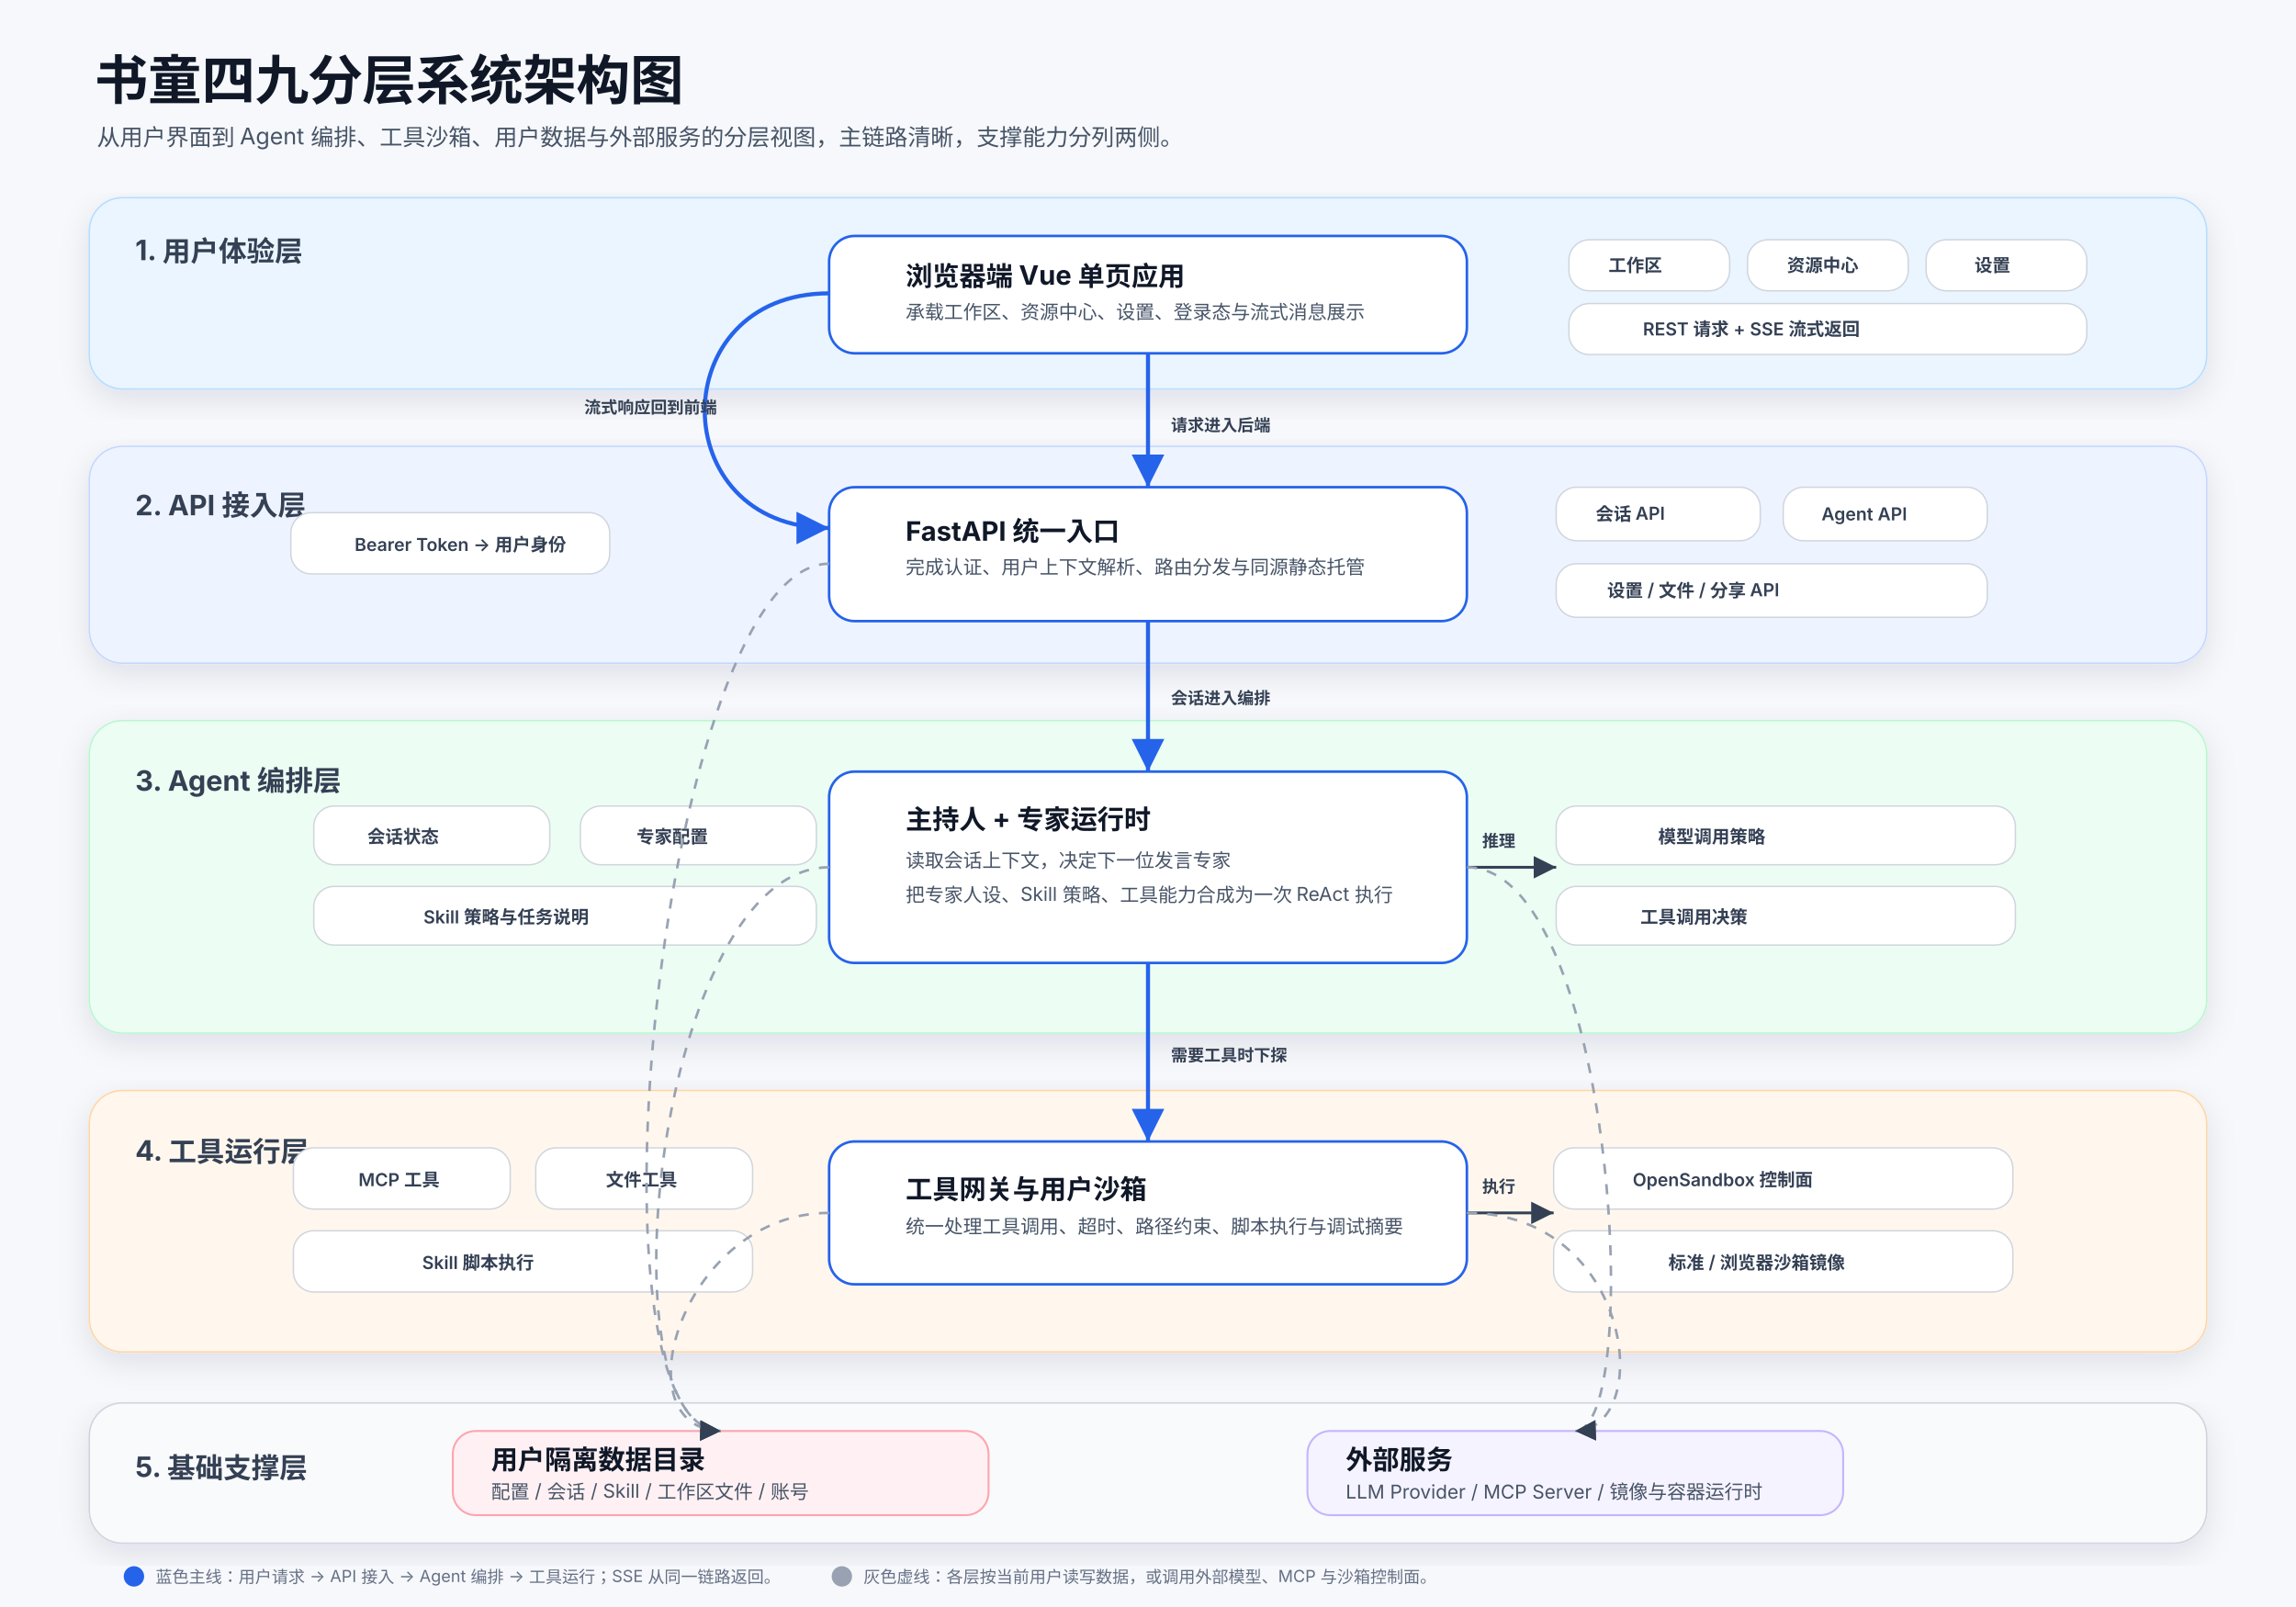
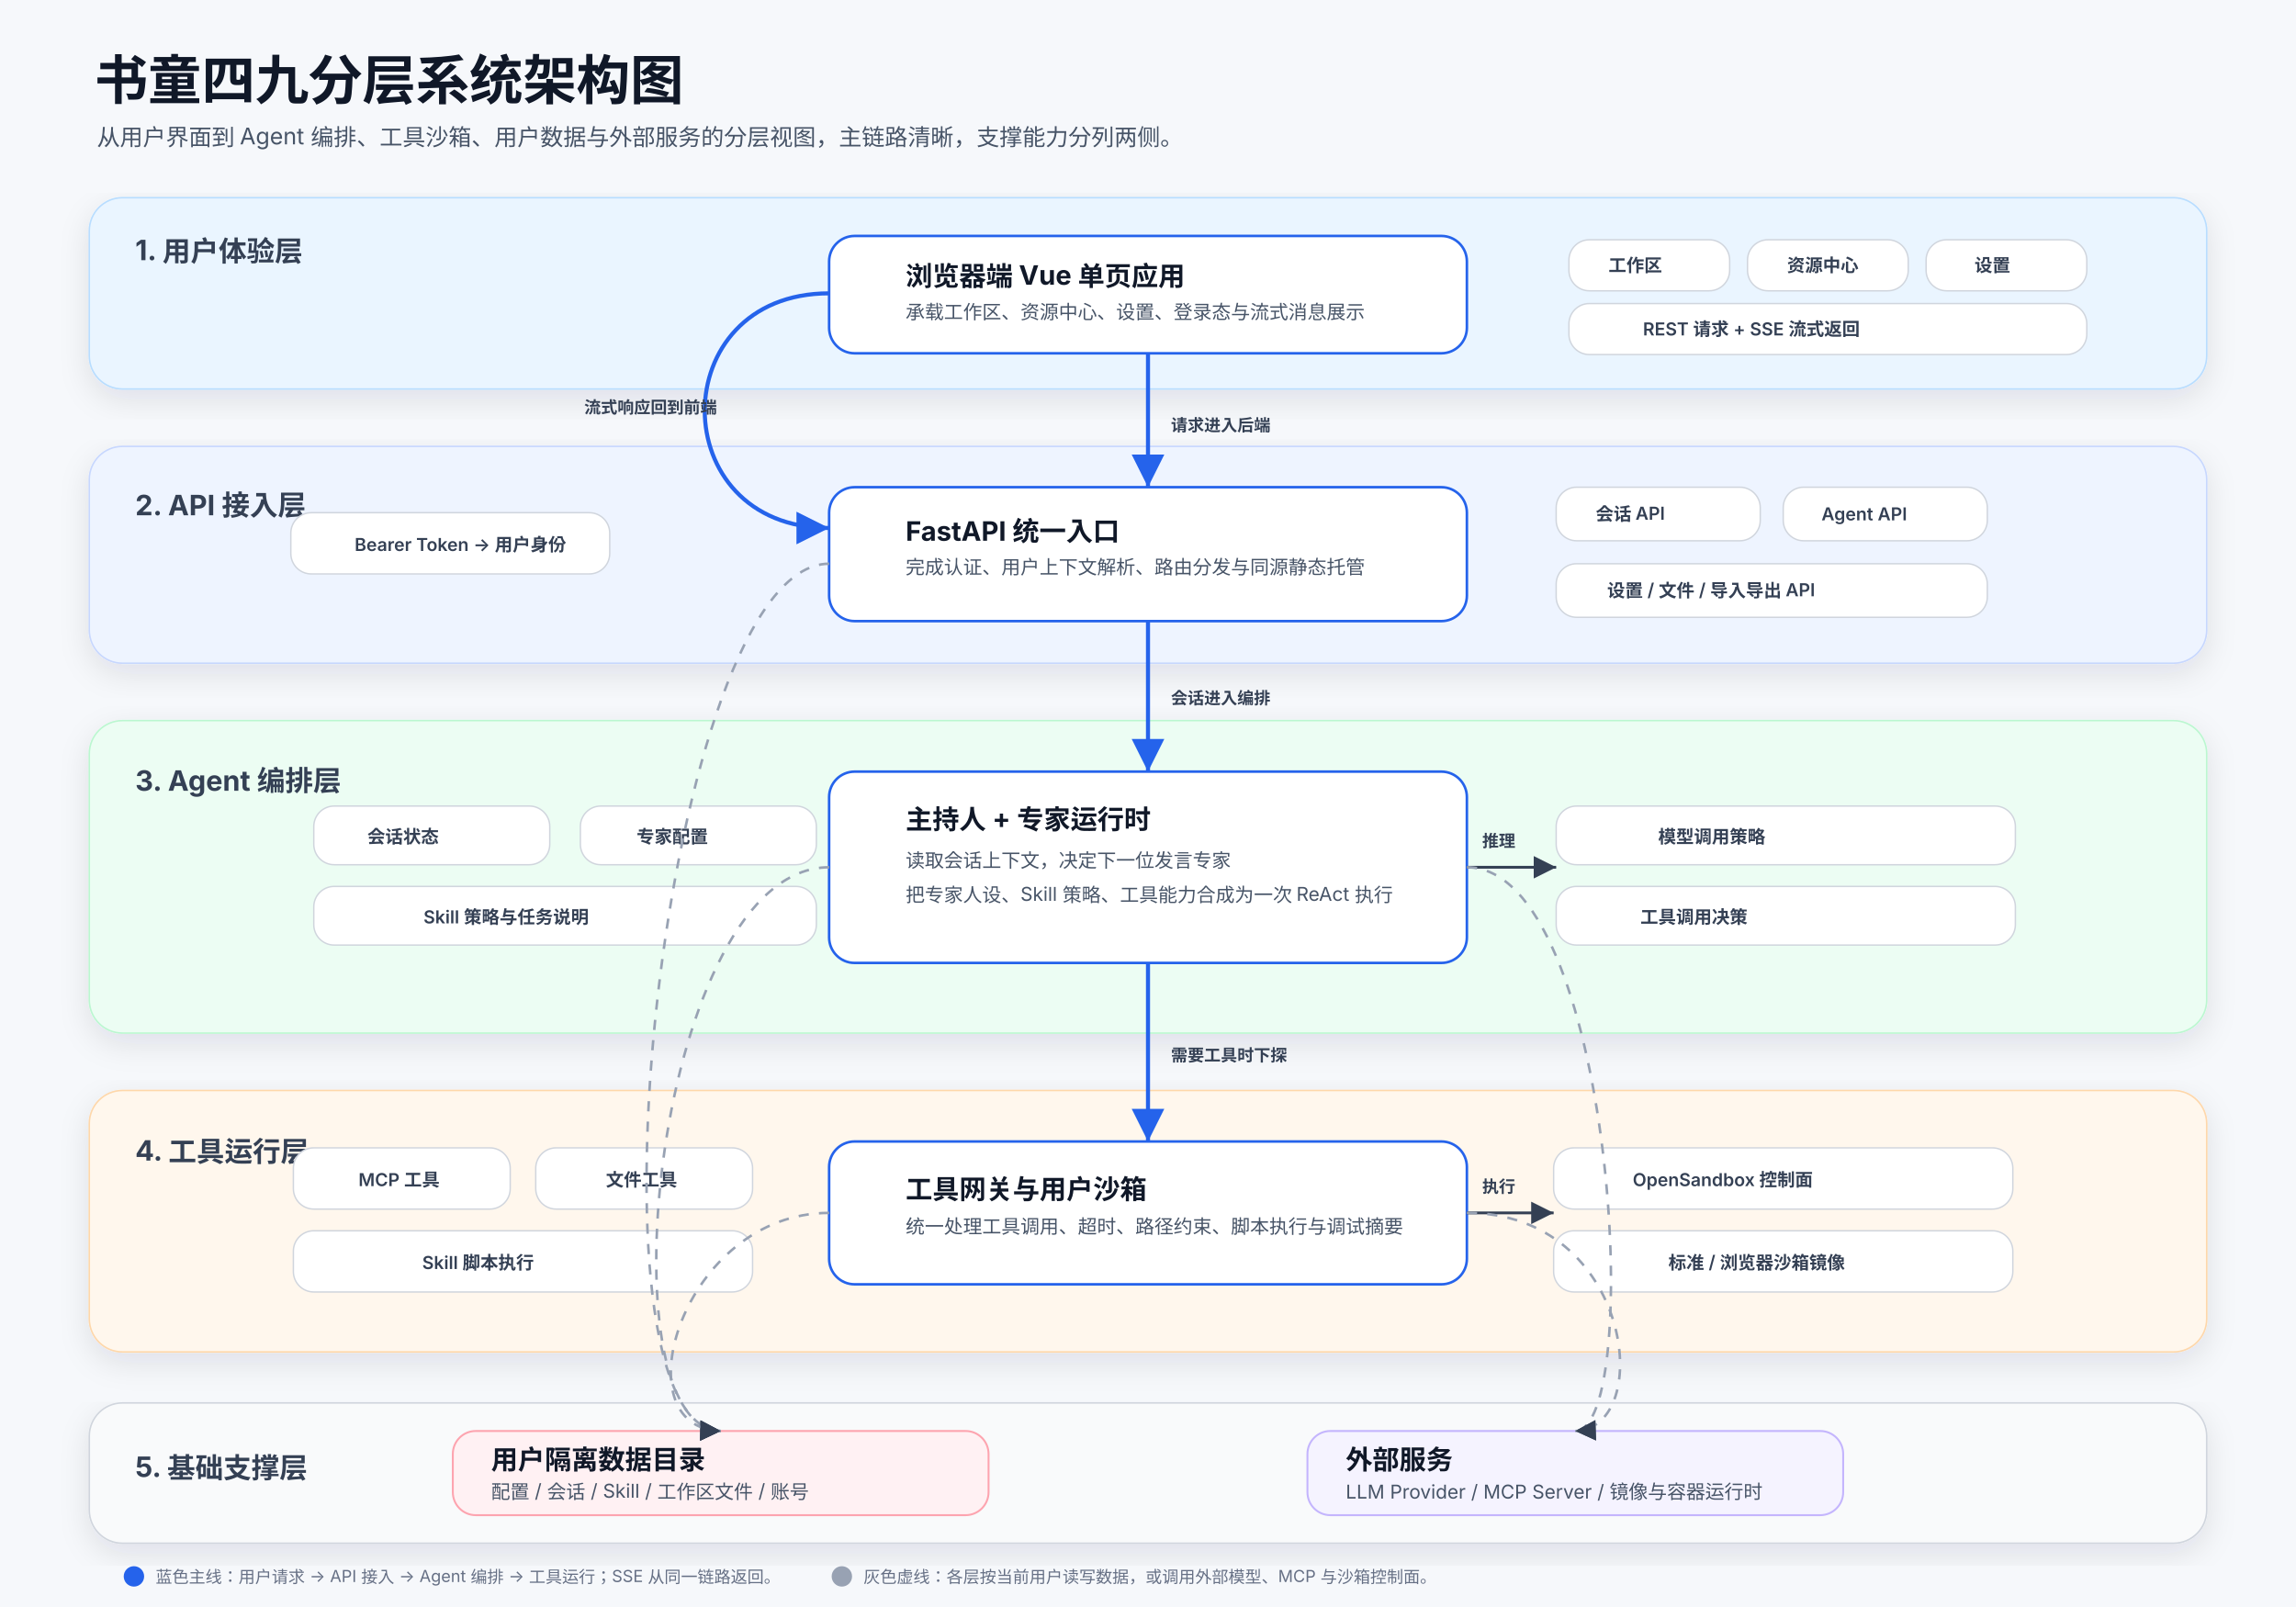
<svg xmlns="http://www.w3.org/2000/svg" width="1800" height="1260" viewBox="0 0 1800 1260" role="img" aria-labelledby="title desc">
  <defs>
    <marker id="arrow" markerWidth="12" markerHeight="12" refX="10" refY="6" orient="auto" markerUnits="strokeWidth">
      <path d="M2,2 L10,6 L2,10 Z" fill="#344054" />
    </marker>
    <marker id="arrow-blue" markerWidth="12" markerHeight="12" refX="10" refY="6" orient="auto" markerUnits="strokeWidth">
      <path d="M2,2 L10,6 L2,10 Z" fill="#2563eb" />
    </marker>
    <filter id="shadow" x="-8%" y="-8%" width="116%" height="124%">
      <feDropShadow dx="0" dy="8" stdDeviation="12" flood-color="#101828" flood-opacity="0.10" />
    </filter>
    <style>
      .bg { fill: #f6f8fb; }
      .title { font: 700 42px -apple-system, BlinkMacSystemFont, "Segoe UI", "PingFang SC", "Microsoft YaHei", sans-serif; fill: #101828; }
      .subtitle { font: 400 18px -apple-system, BlinkMacSystemFont, "Segoe UI", "PingFang SC", "Microsoft YaHei", sans-serif; fill: #475467; }
      .layer-name { font: 700 22px -apple-system, BlinkMacSystemFont, "Segoe UI", "PingFang SC", "Microsoft YaHei", sans-serif; fill: #344054; }
      .node-title { font: 700 21px -apple-system, BlinkMacSystemFont, "Segoe UI", "PingFang SC", "Microsoft YaHei", sans-serif; fill: #101828; }
      .node-text { font: 400 15px -apple-system, BlinkMacSystemFont, "Segoe UI", "PingFang SC", "Microsoft YaHei", sans-serif; fill: #475467; }
      .chip-text { font: 600 14px -apple-system, BlinkMacSystemFont, "Segoe UI", "PingFang SC", "Microsoft YaHei", sans-serif; fill: #344054; }
      .label { font: 600 13px -apple-system, BlinkMacSystemFont, "Segoe UI", "PingFang SC", "Microsoft YaHei", sans-serif; fill: #344054; }
      .small { font: 400 13px -apple-system, BlinkMacSystemFont, "Segoe UI", "PingFang SC", "Microsoft YaHei", sans-serif; fill: #667085; }
      .layer { rx: 26; stroke-width: 1.2; filter: url(#shadow); }
      .ui-layer { fill: #eaf5ff; stroke: #b8ddff; }
      .api-layer { fill: #eef4ff; stroke: #c7d7fe; }
      .agent-layer { fill: #ecfdf3; stroke: #bbf7d0; }
      .runtime-layer { fill: #fff7ed; stroke: #fed7aa; }
      .base-layer { fill: #f9fafb; stroke: #d0d5dd; }
      .node { fill: #ffffff; stroke: #d0d5dd; stroke-width: 1.5; rx: 18; }
      .node-strong { fill: #ffffff; stroke: #2563eb; stroke-width: 2; rx: 20; }
      .chip { fill: #ffffff; stroke: #d0d5dd; stroke-width: 1.1; rx: 16; }
      .data { fill: #fff1f3; stroke: #fda4af; }
      .external { fill: #f5f3ff; stroke: #c4b5fd; }
      .arrow-main { fill: none; stroke: #2563eb; stroke-width: 3.2; marker-end: url(#arrow-blue); }
      .arrow-side { fill: none; stroke: #344054; stroke-width: 2.2; marker-end: url(#arrow); }
      .arrow-soft { fill: none; stroke: #98a2b3; stroke-width: 2; stroke-dasharray: 8 8; marker-end: url(#arrow); }
      .legend { fill: #ffffff; stroke: #d0d5dd; stroke-width: 1; rx: 18; }
    </style>
  </defs>
  <rect class="bg" width="1800" height="1260" />
  <text class="title" x="74" y="78">书童四九分层系统架构图</text>
  <text class="subtitle" x="76" y="114">从用户界面到 Agent 编排、工具沙箱、用户数据与外部服务的分层视图，主链路清晰，支撑能力分列两侧。</text>
  <rect class="layer ui-layer" x="70" y="155" width="1660" height="150" />
  <text class="layer-name" x="106" y="204">1. 用户体验层</text>
  <rect class="node-strong" x="650" y="185" width="500" height="92" />
  <text class="node-title" x="710" y="224">浏览器端 Vue 单页应用</text>
  <text class="node-text" x="710" y="250">承载工作区、资源中心、设置、登录态与流式消息展示</text>
  <rect class="chip" x="1230" y="188" width="126" height="40" />
  <text class="chip-text" x="1261" y="213">工作区</text>
  <rect class="chip" x="1370" y="188" width="126" height="40" />
  <text class="chip-text" x="1401" y="213">资源中心</text>
  <rect class="chip" x="1510" y="188" width="126" height="40" />
  <text class="chip-text" x="1548" y="213">设置</text>
  <rect class="chip" x="1230" y="238" width="406" height="40" />
  <text class="chip-text" x="1288" y="263">REST 请求 + SSE 流式返回</text>
  <rect class="layer api-layer" x="70" y="350" width="1660" height="170" />
  <text class="layer-name" x="106" y="404">2. API 接入层</text>
  <rect class="node-strong" x="650" y="382" width="500" height="105" />
  <text class="node-title" x="710" y="424">FastAPI 统一入口</text>
  <text class="node-text" x="710" y="450">完成认证、用户上下文解析、路由分发与同源静态托管</text>
  <rect class="chip" x="1220" y="382" width="160" height="42" />
  <text class="chip-text" x="1251" y="408">会话 API</text>
  <rect class="chip" x="1398" y="382" width="160" height="42" />
  <text class="chip-text" x="1428" y="408">Agent API</text>
  <rect class="chip" x="1220" y="442" width="338" height="42" />
-   <text class="chip-text" x="1260" y="468">设置 / 文件 / 分享 API</text>
+   <text class="chip-text" x="1260" y="468">设置 / 文件 / 导入导出 API</text>
  <rect class="chip" x="228" y="402" width="250" height="48" />
  <text class="chip-text" x="278" y="432">Bearer Token → 用户身份</text>
  <rect class="layer agent-layer" x="70" y="565" width="1660" height="245" />
  <text class="layer-name" x="106" y="620">3. Agent 编排层</text>
  <rect class="node-strong" x="650" y="605" width="500" height="150" />
  <text class="node-title" x="710" y="650">主持人 + 专家运行时</text>
  <text class="node-text" x="710" y="680">读取会话上下文，决定下一位发言专家</text>
  <text class="node-text" x="710" y="707">把专家人设、Skill 策略、工具能力合成为一次 ReAct 执行</text>
  <rect class="chip" x="246" y="632" width="185" height="46" />
  <text class="chip-text" x="288" y="661">会话状态</text>
  <rect class="chip" x="455" y="632" width="185" height="46" />
  <text class="chip-text" x="499" y="661">专家配置</text>
  <rect class="chip" x="246" y="695" width="394" height="46" />
  <text class="chip-text" x="332" y="724">Skill 策略与任务说明</text>
  <rect class="chip" x="1220" y="632" width="360" height="46" />
  <text class="chip-text" x="1300" y="661">模型调用策略</text>
  <rect class="chip" x="1220" y="695" width="360" height="46" />
  <text class="chip-text" x="1286" y="724">工具调用决策</text>
  <rect class="layer runtime-layer" x="70" y="855" width="1660" height="205" />
  <text class="layer-name" x="106" y="910">4. 工具运行层</text>
  <rect class="node-strong" x="650" y="895" width="500" height="112" />
  <text class="node-title" x="710" y="940">工具网关与用户沙箱</text>
  <text class="node-text" x="710" y="967">统一处理工具调用、超时、路径约束、脚本执行与调试摘要</text>
  <rect class="chip" x="230" y="900" width="170" height="48" />
  <text class="chip-text" x="281" y="930">MCP 工具</text>
  <rect class="chip" x="420" y="900" width="170" height="48" />
  <text class="chip-text" x="475" y="930">文件工具</text>
  <rect class="chip" x="230" y="965" width="360" height="48" />
  <text class="chip-text" x="331" y="995">Skill 脚本执行</text>
  <rect class="chip" x="1218" y="900" width="360" height="48" />
  <text class="chip-text" x="1280" y="930">OpenSandbox 控制面</text>
  <rect class="chip" x="1218" y="965" width="360" height="48" />
  <text class="chip-text" x="1308" y="995">标准 / 浏览器沙箱镜像</text>
  <rect class="layer base-layer" x="70" y="1100" width="1660" height="110" />
  <text class="layer-name" x="106" y="1158">5. 基础支撑层</text>
  <rect class="node data" x="355" y="1122" width="420" height="66" />
  <text class="node-title" x="385" y="1152">用户隔离数据目录</text>
  <text class="node-text" x="385" y="1175">配置 / 会话 / Skill / 工作区文件 / 账号</text>
  <rect class="node external" x="1025" y="1122" width="420" height="66" />
  <text class="node-title" x="1055" y="1152">外部服务</text>
  <text class="node-text" x="1055" y="1175">LLM Provider / MCP Server / 镜像与容器运行时</text>
  <path class="arrow-main" d="M900 277 L900 382" />
  <text class="label" x="918" y="338">请求进入后端</text>
  <path class="arrow-main" d="M900 487 L900 605" />
  <text class="label" x="918" y="552">会话进入编排</text>
  <path class="arrow-main" d="M900 755 L900 895" />
  <text class="label" x="918" y="832">需要工具时下探</text>
  <path class="arrow-side" d="M1150 680 L1220 680" />
  <text class="label" x="1162" y="664">推理</text>
  <path class="arrow-side" d="M1150 951 L1218 951" />
  <text class="label" x="1162" y="935">执行</text>
  <path class="arrow-soft" d="M650 442 C520 442, 450 1120, 565 1122" />
  <path class="arrow-soft" d="M650 680 C515 680, 470 1120, 565 1122" />
  <path class="arrow-soft" d="M650 951 C535 951, 485 1120, 565 1122" />
  <path class="arrow-soft" d="M1150 680 C1265 680, 1290 1120, 1235 1122" />
  <path class="arrow-soft" d="M1150 951 C1280 951, 1298 1120, 1235 1122" />
  <path class="arrow-main" d="M650 230 C520 230, 520 414, 650 414" />
  <text class="label" x="458" y="324">流式响应回到前端</text>
  <rect class="legend" x="70" y="1230" width="1660" height="1" opacity="0" />
  <circle cx="105" cy="1236" r="8" fill="#2563eb" />
  <text class="small" x="122" y="1241">蓝色主线：用户请求 → API 接入 → Agent 编排 → 工具运行；SSE 从同一链路返回。</text>
  <circle cx="660" cy="1236" r="8" fill="#98a2b3" />
  <text class="small" x="677" y="1241">灰色虚线：各层按当前用户读写数据，或调用外部模型、MCP 与沙箱控制面。</text>
</svg>
